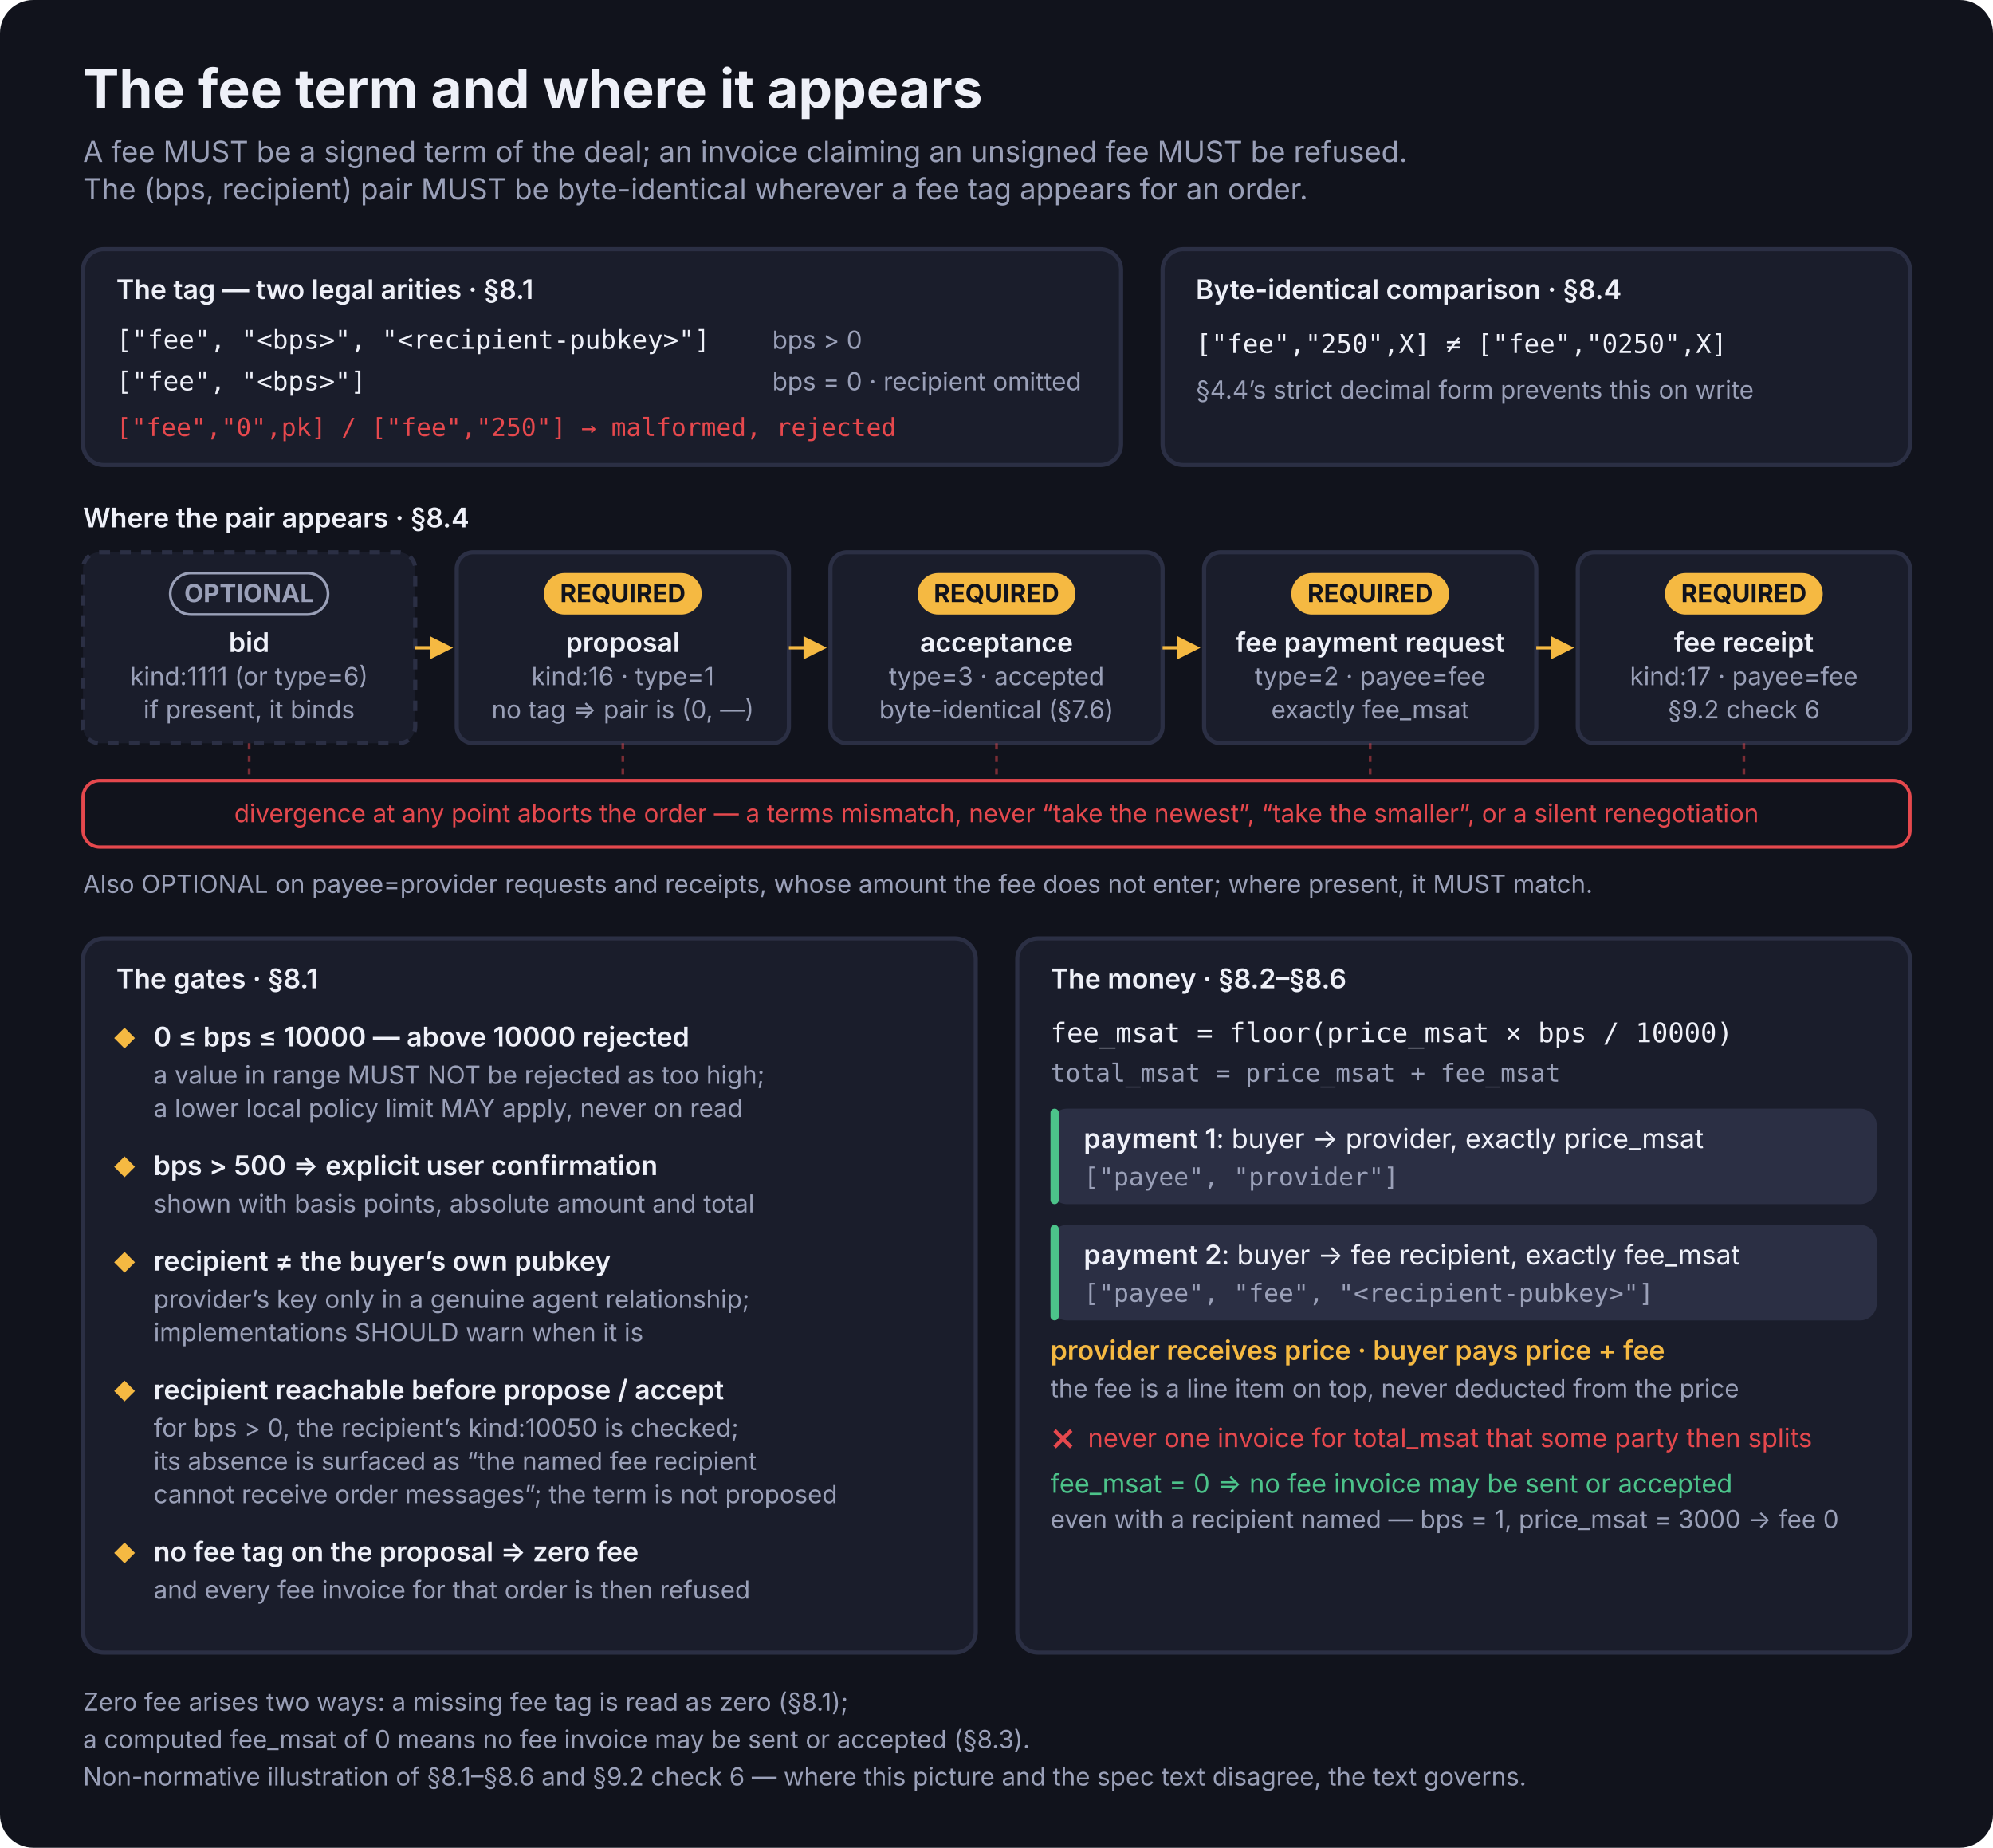
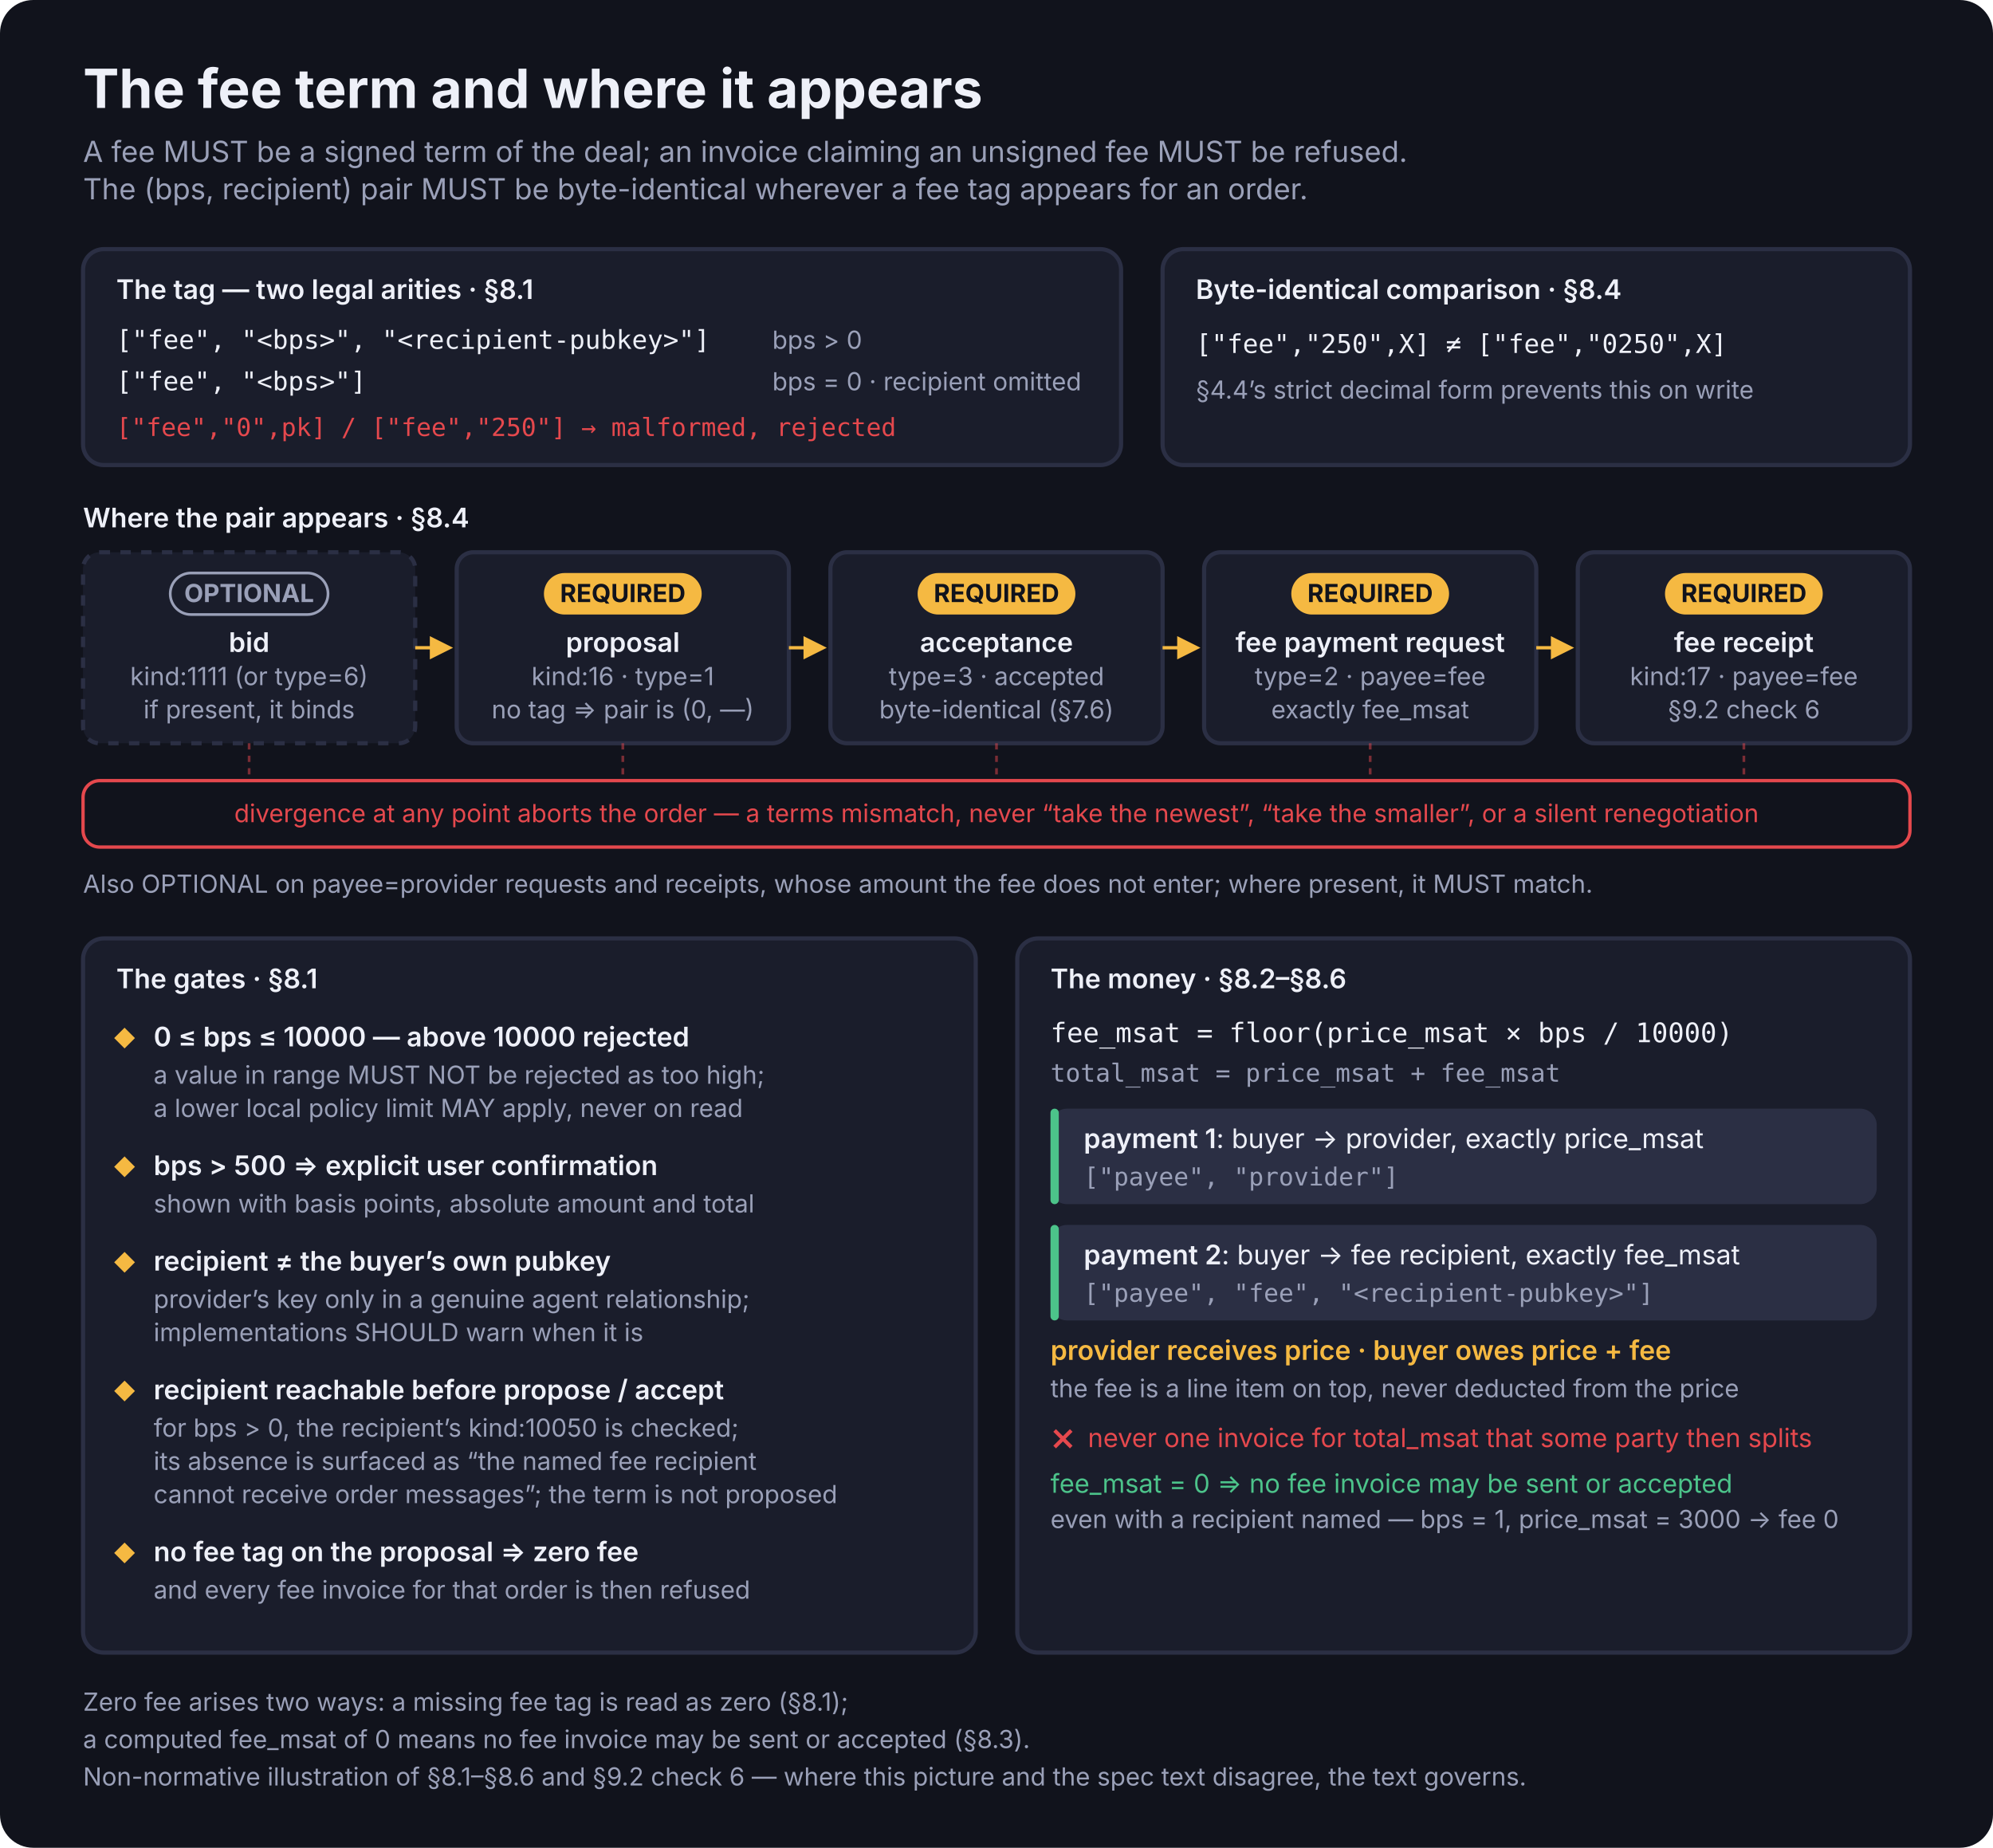
<svg xmlns="http://www.w3.org/2000/svg" viewBox="0 0 960 890" font-family="system-ui, -apple-system, 'Segoe UI', sans-serif" role="img" aria-label="The fee term and where it appears: the (bps, recipient) pair on four required and three optional messages, the checks applied to it, and the two separate payments">
  <rect width="960" height="890" rx="16" fill="#11131c" />
  <defs>
    <marker id="ftAmber" viewBox="0 0 10 10" refX="8" refY="5" markerWidth="7" markerHeight="7" orient="auto-start-reverse">
      <path d="M0 0L10 5L0 10z" fill="#f5b942" />
    </marker>
  </defs>
  <text x="40" y="52" fill="#eef0f8" font-size="26" font-weight="700">The fee term and where it appears</text>
  <text x="40" y="78" fill="#9aa0b8" font-size="14">A fee MUST be a signed term of the deal; an invoice claiming an unsigned fee MUST be refused.</text>
  <text x="40" y="96" fill="#9aa0b8" font-size="14">The (bps, recipient) pair MUST be byte-identical wherever a fee tag appears for an order.</text>
  <rect x="40" y="120" width="500" height="104" rx="10" fill="#1a1d2b" stroke="#2b2f44" stroke-width="2" />
  <text x="56" y="144" fill="#eef0f8" font-size="13" font-weight="600">The tag — two legal arities · §8.1</text>
  <text x="56" y="168" fill="#eef0f8" font-size="12.5" font-family="ui-monospace, Consolas, 'Cascadia Mono', Menlo, monospace">["fee", "&lt;bps&gt;", "&lt;recipient-pubkey&gt;"]</text>
  <text x="372" y="168" fill="#9aa0b8" font-size="12">bps &gt; 0</text>
  <text x="56" y="188" fill="#eef0f8" font-size="12.5" font-family="ui-monospace, Consolas, 'Cascadia Mono', Menlo, monospace">["fee", "&lt;bps&gt;"]</text>
  <text x="372" y="188" fill="#9aa0b8" font-size="12">bps = 0 · recipient omitted</text>
  <text x="56" y="210" fill="#e5484d" font-size="12" font-family="ui-monospace, Consolas, 'Cascadia Mono', Menlo, monospace">["fee","0",pk] / ["fee","250"] → malformed, rejected</text>
  <rect x="560" y="120" width="360" height="104" rx="10" fill="#1a1d2b" stroke="#2b2f44" stroke-width="2" />
  <text x="576" y="144" fill="#eef0f8" font-size="13" font-weight="600">Byte-identical comparison · §8.4</text>
  <text x="576" y="170" fill="#eef0f8" font-size="12.5" font-family="ui-monospace, Consolas, 'Cascadia Mono', Menlo, monospace">["fee","250",X] ≠ ["fee","0250",X]</text>
  <text x="576" y="192" fill="#9aa0b8" font-size="12">§4.4’s strict decimal form prevents this on write</text>
  <text x="40" y="254" fill="#eef0f8" font-size="13" font-weight="600">Where the pair appears · §8.4</text>
  <rect x="40" y="266" width="160" height="92" rx="8" fill="#1a1d2b" stroke="#2b2f44" stroke-width="2" stroke-dasharray="5 5" />
  <rect x="82" y="276" width="76" height="20" rx="10" fill="none" stroke="#9aa0b8" stroke-width="1.3" />
  <text x="120" y="290" fill="#9aa0b8" font-size="12" font-weight="700" text-anchor="middle">OPTIONAL</text>
  <text x="120" y="314" fill="#eef0f8" font-size="13" font-weight="600" text-anchor="middle">bid</text>
  <text x="120" y="330" fill="#9aa0b8" font-size="12" text-anchor="middle">kind:1111 (or type=6)</text>
  <text x="120" y="346" fill="#9aa0b8" font-size="12" text-anchor="middle">if present, it binds</text>
  <line x1="200" y1="312" x2="216" y2="312" stroke="#f5b942" stroke-width="1.6" marker-end="url(#ftAmber)" />
  <rect x="220" y="266" width="160" height="92" rx="8" fill="#1a1d2b" stroke="#2b2f44" stroke-width="2" />
  <rect x="262" y="276" width="76" height="20" rx="10" fill="#f5b942" />
  <text x="300" y="290" fill="#11131c" font-size="12" font-weight="700" text-anchor="middle">REQUIRED</text>
  <text x="300" y="314" fill="#eef0f8" font-size="13" font-weight="600" text-anchor="middle">proposal</text>
  <text x="300" y="330" fill="#9aa0b8" font-size="12" text-anchor="middle">kind:16 · type=1</text>
  <text x="300" y="346" fill="#9aa0b8" font-size="12" text-anchor="middle">no tag ⇒ pair is (0, —)</text>
  <line x1="380" y1="312" x2="396" y2="312" stroke="#f5b942" stroke-width="1.6" marker-end="url(#ftAmber)" />
  <rect x="400" y="266" width="160" height="92" rx="8" fill="#1a1d2b" stroke="#2b2f44" stroke-width="2" />
  <rect x="442" y="276" width="76" height="20" rx="10" fill="#f5b942" />
  <text x="480" y="290" fill="#11131c" font-size="12" font-weight="700" text-anchor="middle">REQUIRED</text>
  <text x="480" y="314" fill="#eef0f8" font-size="13" font-weight="600" text-anchor="middle">acceptance</text>
  <text x="480" y="330" fill="#9aa0b8" font-size="12" text-anchor="middle">type=3 · accepted</text>
  <text x="480" y="346" fill="#9aa0b8" font-size="12" text-anchor="middle">byte-identical (§7.6)</text>
  <line x1="560" y1="312" x2="576" y2="312" stroke="#f5b942" stroke-width="1.6" marker-end="url(#ftAmber)" />
  <rect x="580" y="266" width="160" height="92" rx="8" fill="#1a1d2b" stroke="#2b2f44" stroke-width="2" />
  <rect x="622" y="276" width="76" height="20" rx="10" fill="#f5b942" />
  <text x="660" y="290" fill="#11131c" font-size="12" font-weight="700" text-anchor="middle">REQUIRED</text>
  <text x="660" y="314" fill="#eef0f8" font-size="13" font-weight="600" text-anchor="middle">fee payment request</text>
  <text x="660" y="330" fill="#9aa0b8" font-size="12" text-anchor="middle">type=2 · payee=fee</text>
  <text x="660" y="346" fill="#9aa0b8" font-size="12" text-anchor="middle">exactly fee_msat</text>
  <line x1="740" y1="312" x2="756" y2="312" stroke="#f5b942" stroke-width="1.6" marker-end="url(#ftAmber)" />
  <rect x="760" y="266" width="160" height="92" rx="8" fill="#1a1d2b" stroke="#2b2f44" stroke-width="2" />
  <rect x="802" y="276" width="76" height="20" rx="10" fill="#f5b942" />
  <text x="840" y="290" fill="#11131c" font-size="12" font-weight="700" text-anchor="middle">REQUIRED</text>
  <text x="840" y="314" fill="#eef0f8" font-size="13" font-weight="600" text-anchor="middle">fee receipt</text>
  <text x="840" y="330" fill="#9aa0b8" font-size="12" text-anchor="middle">kind:17 · payee=fee</text>
  <text x="840" y="346" fill="#9aa0b8" font-size="12" text-anchor="middle">§9.2 check 6</text>
  <line x1="120" y1="358" x2="120" y2="376" stroke="#e5484d" stroke-width="1.3" stroke-dasharray="3 3" opacity="0.5" />
  <line x1="300" y1="358" x2="300" y2="376" stroke="#e5484d" stroke-width="1.3" stroke-dasharray="3 3" opacity="0.5" />
  <line x1="480" y1="358" x2="480" y2="376" stroke="#e5484d" stroke-width="1.3" stroke-dasharray="3 3" opacity="0.5" />
  <line x1="660" y1="358" x2="660" y2="376" stroke="#e5484d" stroke-width="1.3" stroke-dasharray="3 3" opacity="0.5" />
  <line x1="840" y1="358" x2="840" y2="376" stroke="#e5484d" stroke-width="1.3" stroke-dasharray="3 3" opacity="0.5" />
  <rect x="40" y="376" width="880" height="32" rx="8" fill="none" stroke="#e5484d" stroke-width="1.6" />
  <text x="480" y="396" fill="#e5484d" font-size="12" text-anchor="middle">divergence at any point aborts the order — a terms mismatch, never “take the newest”, “take the smaller”, or a silent renegotiation</text>
  <text x="40" y="430" fill="#9aa0b8" font-size="12">Also OPTIONAL on payee=provider requests and receipts, whose amount the fee does not enter; where present, it MUST match.</text>
  <rect x="40" y="452" width="430" height="344" rx="10" fill="#1a1d2b" stroke="#2b2f44" stroke-width="2" />
  <text x="56" y="476" fill="#eef0f8" font-size="13" font-weight="600">The gates · §8.1</text>
  <path d="M60 495 L65 500 L60 505 L55 500 z" fill="#f5b942" />
  <text x="74" y="504" fill="#eef0f8" font-size="13" font-weight="600">0 ≤ bps ≤ 10000 — above 10000 rejected</text>
  <text x="74" y="522" fill="#9aa0b8" font-size="12">a value in range MUST NOT be rejected as too high;</text>
  <text x="74" y="538" fill="#9aa0b8" font-size="12">a lower local policy limit MAY apply, never on read</text>
  <path d="M60 557 L65 562 L60 567 L55 562 z" fill="#f5b942" />
  <text x="74" y="566" fill="#eef0f8" font-size="13" font-weight="600">bps &gt; 500 ⇒ explicit user confirmation</text>
  <text x="74" y="584" fill="#9aa0b8" font-size="12">shown with basis points, absolute amount and total</text>
  <path d="M60 603 L65 608 L60 613 L55 608 z" fill="#f5b942" />
  <text x="74" y="612" fill="#eef0f8" font-size="13" font-weight="600">recipient ≠ the buyer’s own pubkey</text>
  <text x="74" y="630" fill="#9aa0b8" font-size="12">provider’s key only in a genuine agent relationship;</text>
  <text x="74" y="646" fill="#9aa0b8" font-size="12">implementations SHOULD warn when it is</text>
  <path d="M60 665 L65 670 L60 675 L55 670 z" fill="#f5b942" />
  <text x="74" y="674" fill="#eef0f8" font-size="13" font-weight="600">recipient reachable before propose / accept</text>
  <text x="74" y="692" fill="#9aa0b8" font-size="12">for bps &gt; 0, the recipient’s kind:10050 is checked;</text>
  <text x="74" y="708" fill="#9aa0b8" font-size="12">its absence is surfaced as “the named fee recipient</text>
  <text x="74" y="724" fill="#9aa0b8" font-size="12">cannot receive order messages”; the term is not proposed</text>
  <path d="M60 743 L65 748 L60 753 L55 748 z" fill="#f5b942" />
  <text x="74" y="752" fill="#eef0f8" font-size="13" font-weight="600">no fee tag on the proposal ⇒ zero fee</text>
  <text x="74" y="770" fill="#9aa0b8" font-size="12">and every fee invoice for that order is then refused</text>
  <rect x="490" y="452" width="430" height="344" rx="10" fill="#1a1d2b" stroke="#2b2f44" stroke-width="2" />
  <text x="506" y="476" fill="#eef0f8" font-size="13" font-weight="600">The money · §8.2–§8.6</text>
  <text x="506" y="502" fill="#eef0f8" font-size="13" font-family="ui-monospace, Consolas, 'Cascadia Mono', Menlo, monospace">fee_msat = floor(price_msat × bps / 10000)</text>
  <text x="506" y="521" fill="#9aa0b8" font-size="12" font-family="ui-monospace, Consolas, 'Cascadia Mono', Menlo, monospace">total_msat = price_msat + fee_msat</text>
  <rect x="506" y="534" width="398" height="46" rx="8" fill="#2b2f44" />
  <rect x="506" y="534" width="4" height="46" rx="2" fill="#4cc38a" />
  <text x="522" y="553" fill="#eef0f8" font-size="13">
    <tspan font-weight="600">payment 1</tspan>: buyer → provider, exactly price_msat</text>
  <text x="522" y="571" fill="#9aa0b8" font-size="12" font-family="ui-monospace, Consolas, 'Cascadia Mono', Menlo, monospace">["payee", "provider"]</text>
  <rect x="506" y="590" width="398" height="46" rx="8" fill="#2b2f44" />
  <rect x="506" y="590" width="4" height="46" rx="2" fill="#4cc38a" />
  <text x="522" y="609" fill="#eef0f8" font-size="13">
    <tspan font-weight="600">payment 2</tspan>: buyer → fee recipient, exactly fee_msat</text>
  <text x="522" y="627" fill="#9aa0b8" font-size="12" font-family="ui-monospace, Consolas, 'Cascadia Mono', Menlo, monospace">["payee", "fee", "&lt;recipient-pubkey&gt;"]</text>
-   <text x="506" y="655" fill="#f5b942" font-size="13" font-weight="600">provider receives price · buyer pays price + fee</text>
+   <text x="506" y="655" fill="#f5b942" font-size="13" font-weight="600">provider receives price · buyer owes price + fee</text>
  <text x="506" y="673" fill="#9aa0b8" font-size="12">the fee is a line item on top, never deducted from the price</text>
  <line x1="508" y1="689" x2="516" y2="697" stroke="#e5484d" stroke-width="1.8" />
  <line x1="516" y1="689" x2="508" y2="697" stroke="#e5484d" stroke-width="1.8" />
  <text x="524" y="697" fill="#e5484d" font-size="12.5">never one invoice for total_msat that some party then splits</text>
  <text x="506" y="719" fill="#4cc38a" font-size="12.5">fee_msat = 0 ⇒ no fee invoice may be sent or accepted</text>
  <text x="506" y="736" fill="#9aa0b8" font-size="12">even with a recipient named — bps = 1, price_msat = 3000 → fee 0</text>
  <text x="40" y="824" fill="#9aa0b8" font-size="12">Zero fee arises two ways: a missing fee tag is read as zero (§8.1);</text>
  <text x="40" y="842" fill="#9aa0b8" font-size="12">a computed fee_msat of 0 means no fee invoice may be sent or accepted (§8.3).</text>
  <text x="40" y="860" fill="#9aa0b8" font-size="12">Non-normative illustration of §8.1–§8.6 and §9.2 check 6 — where this picture and the spec text disagree, the text governs.</text>
</svg>
